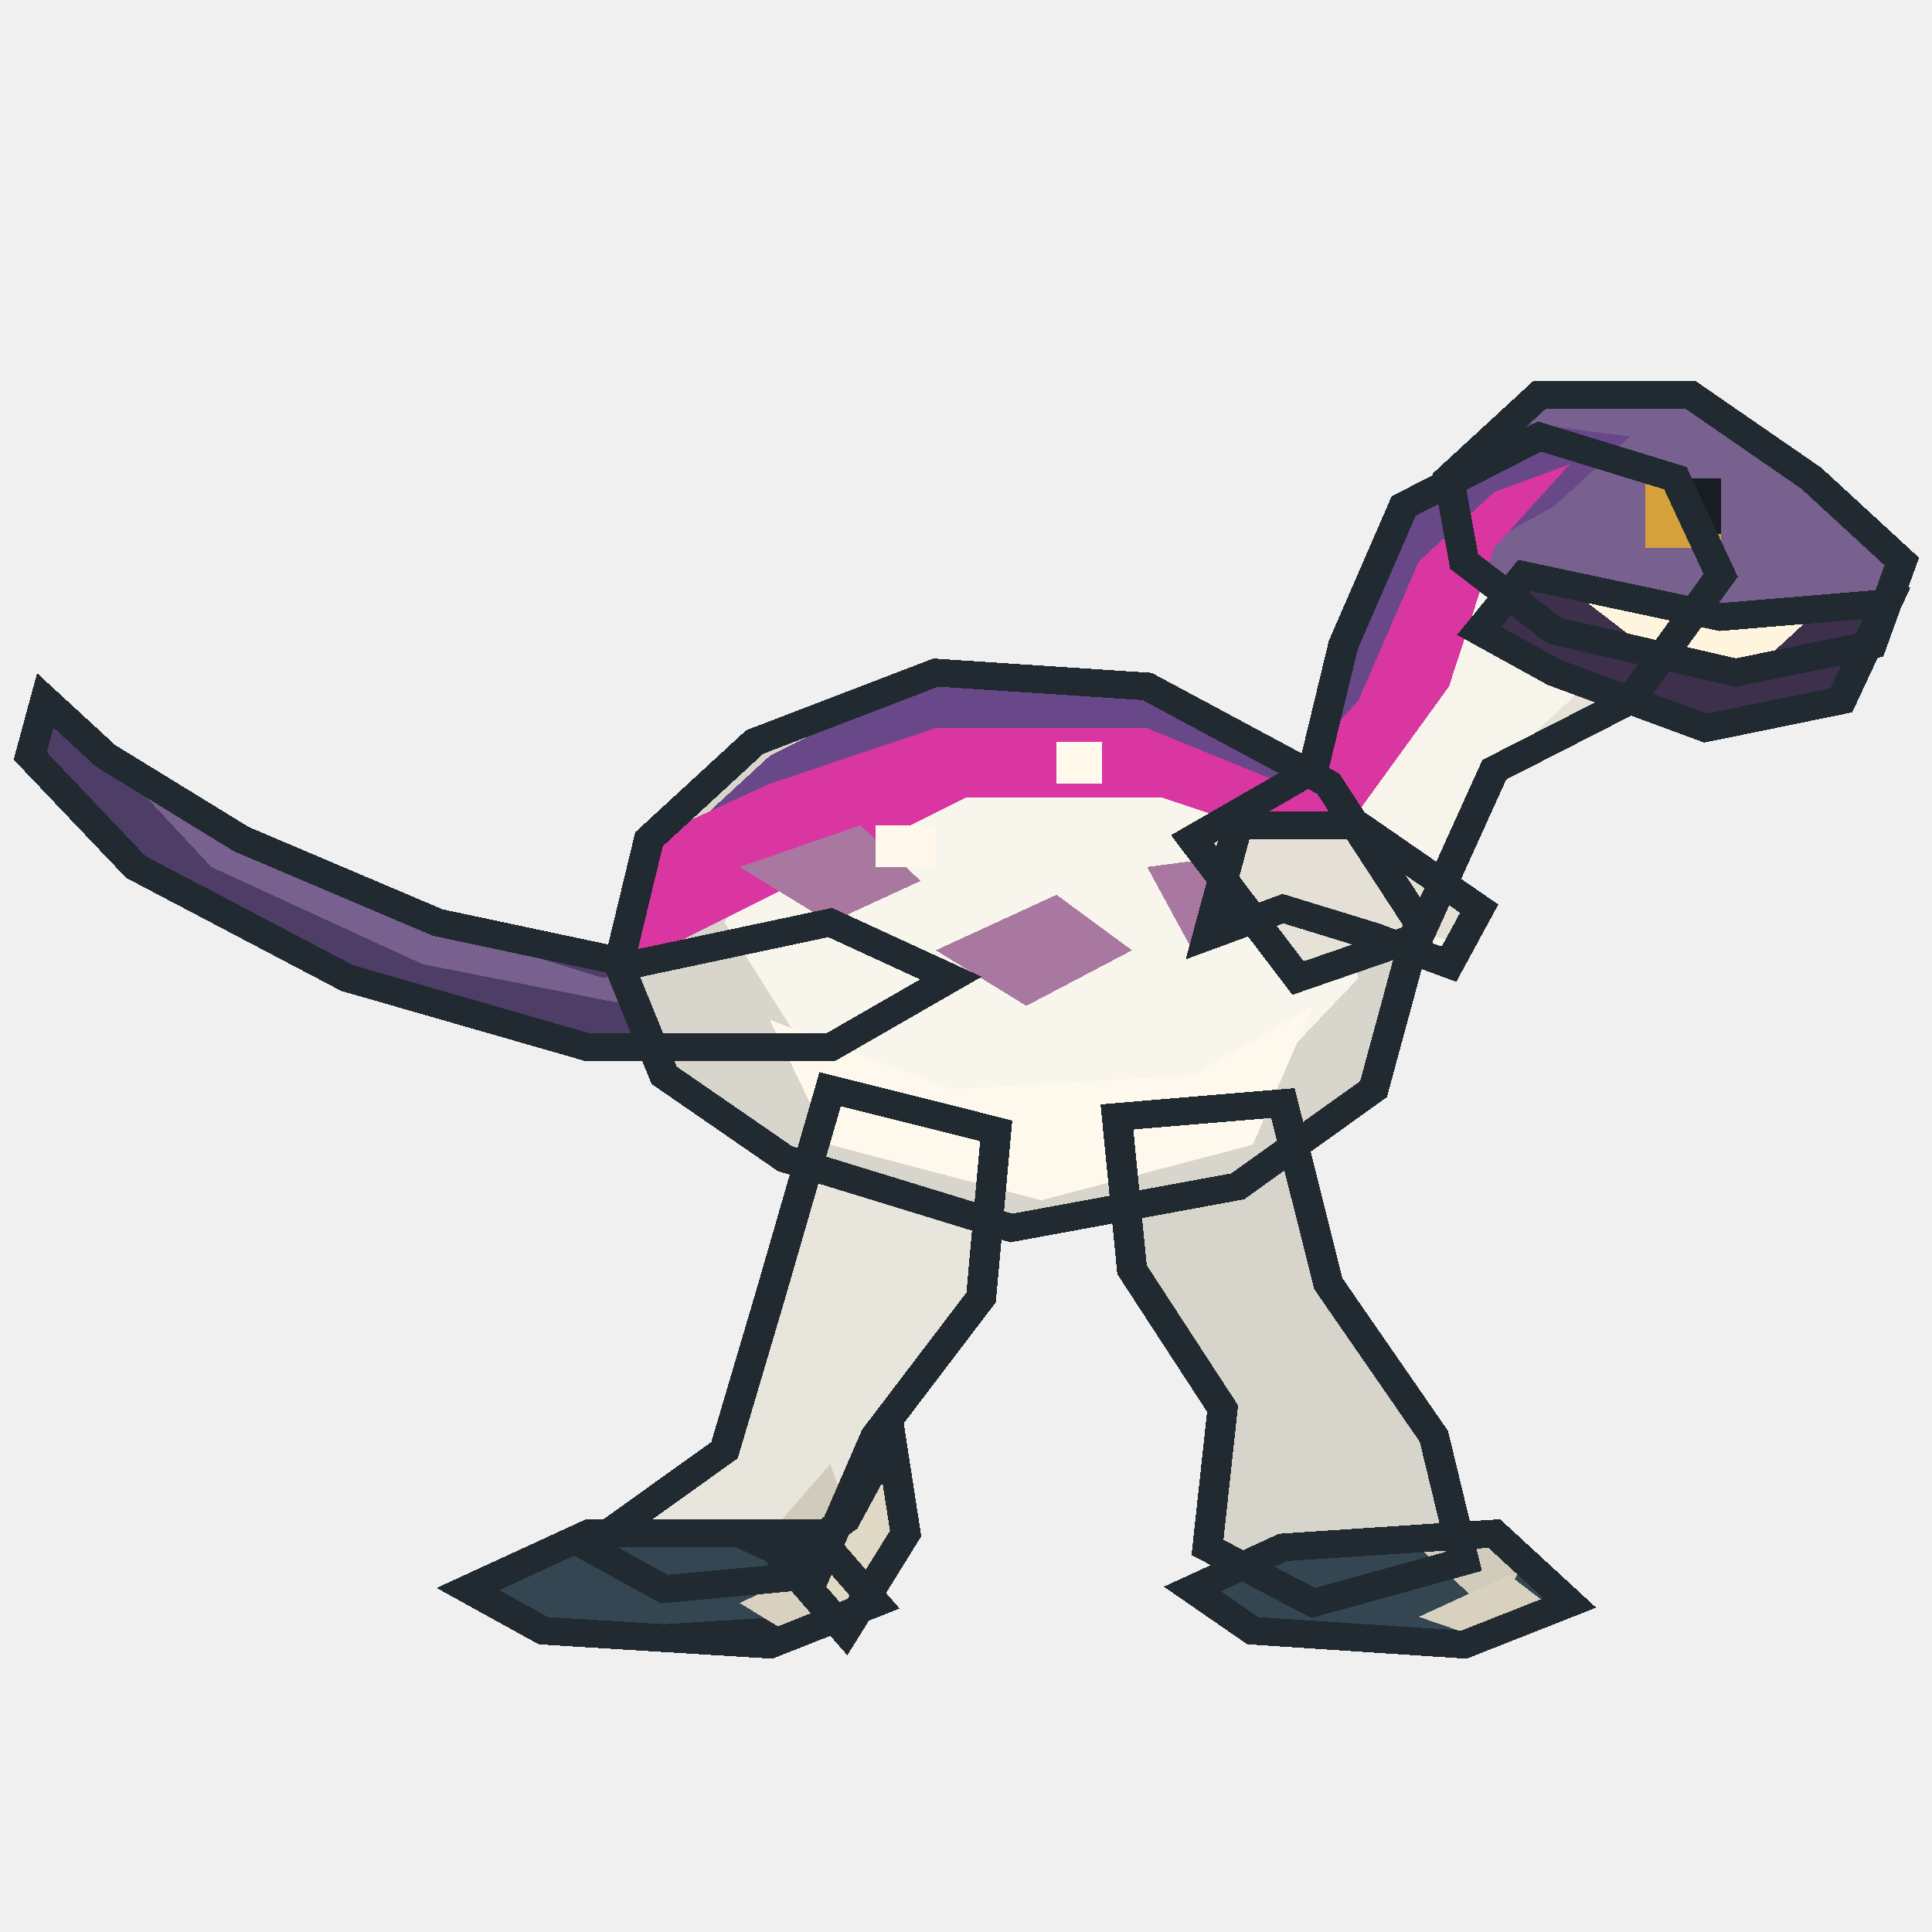
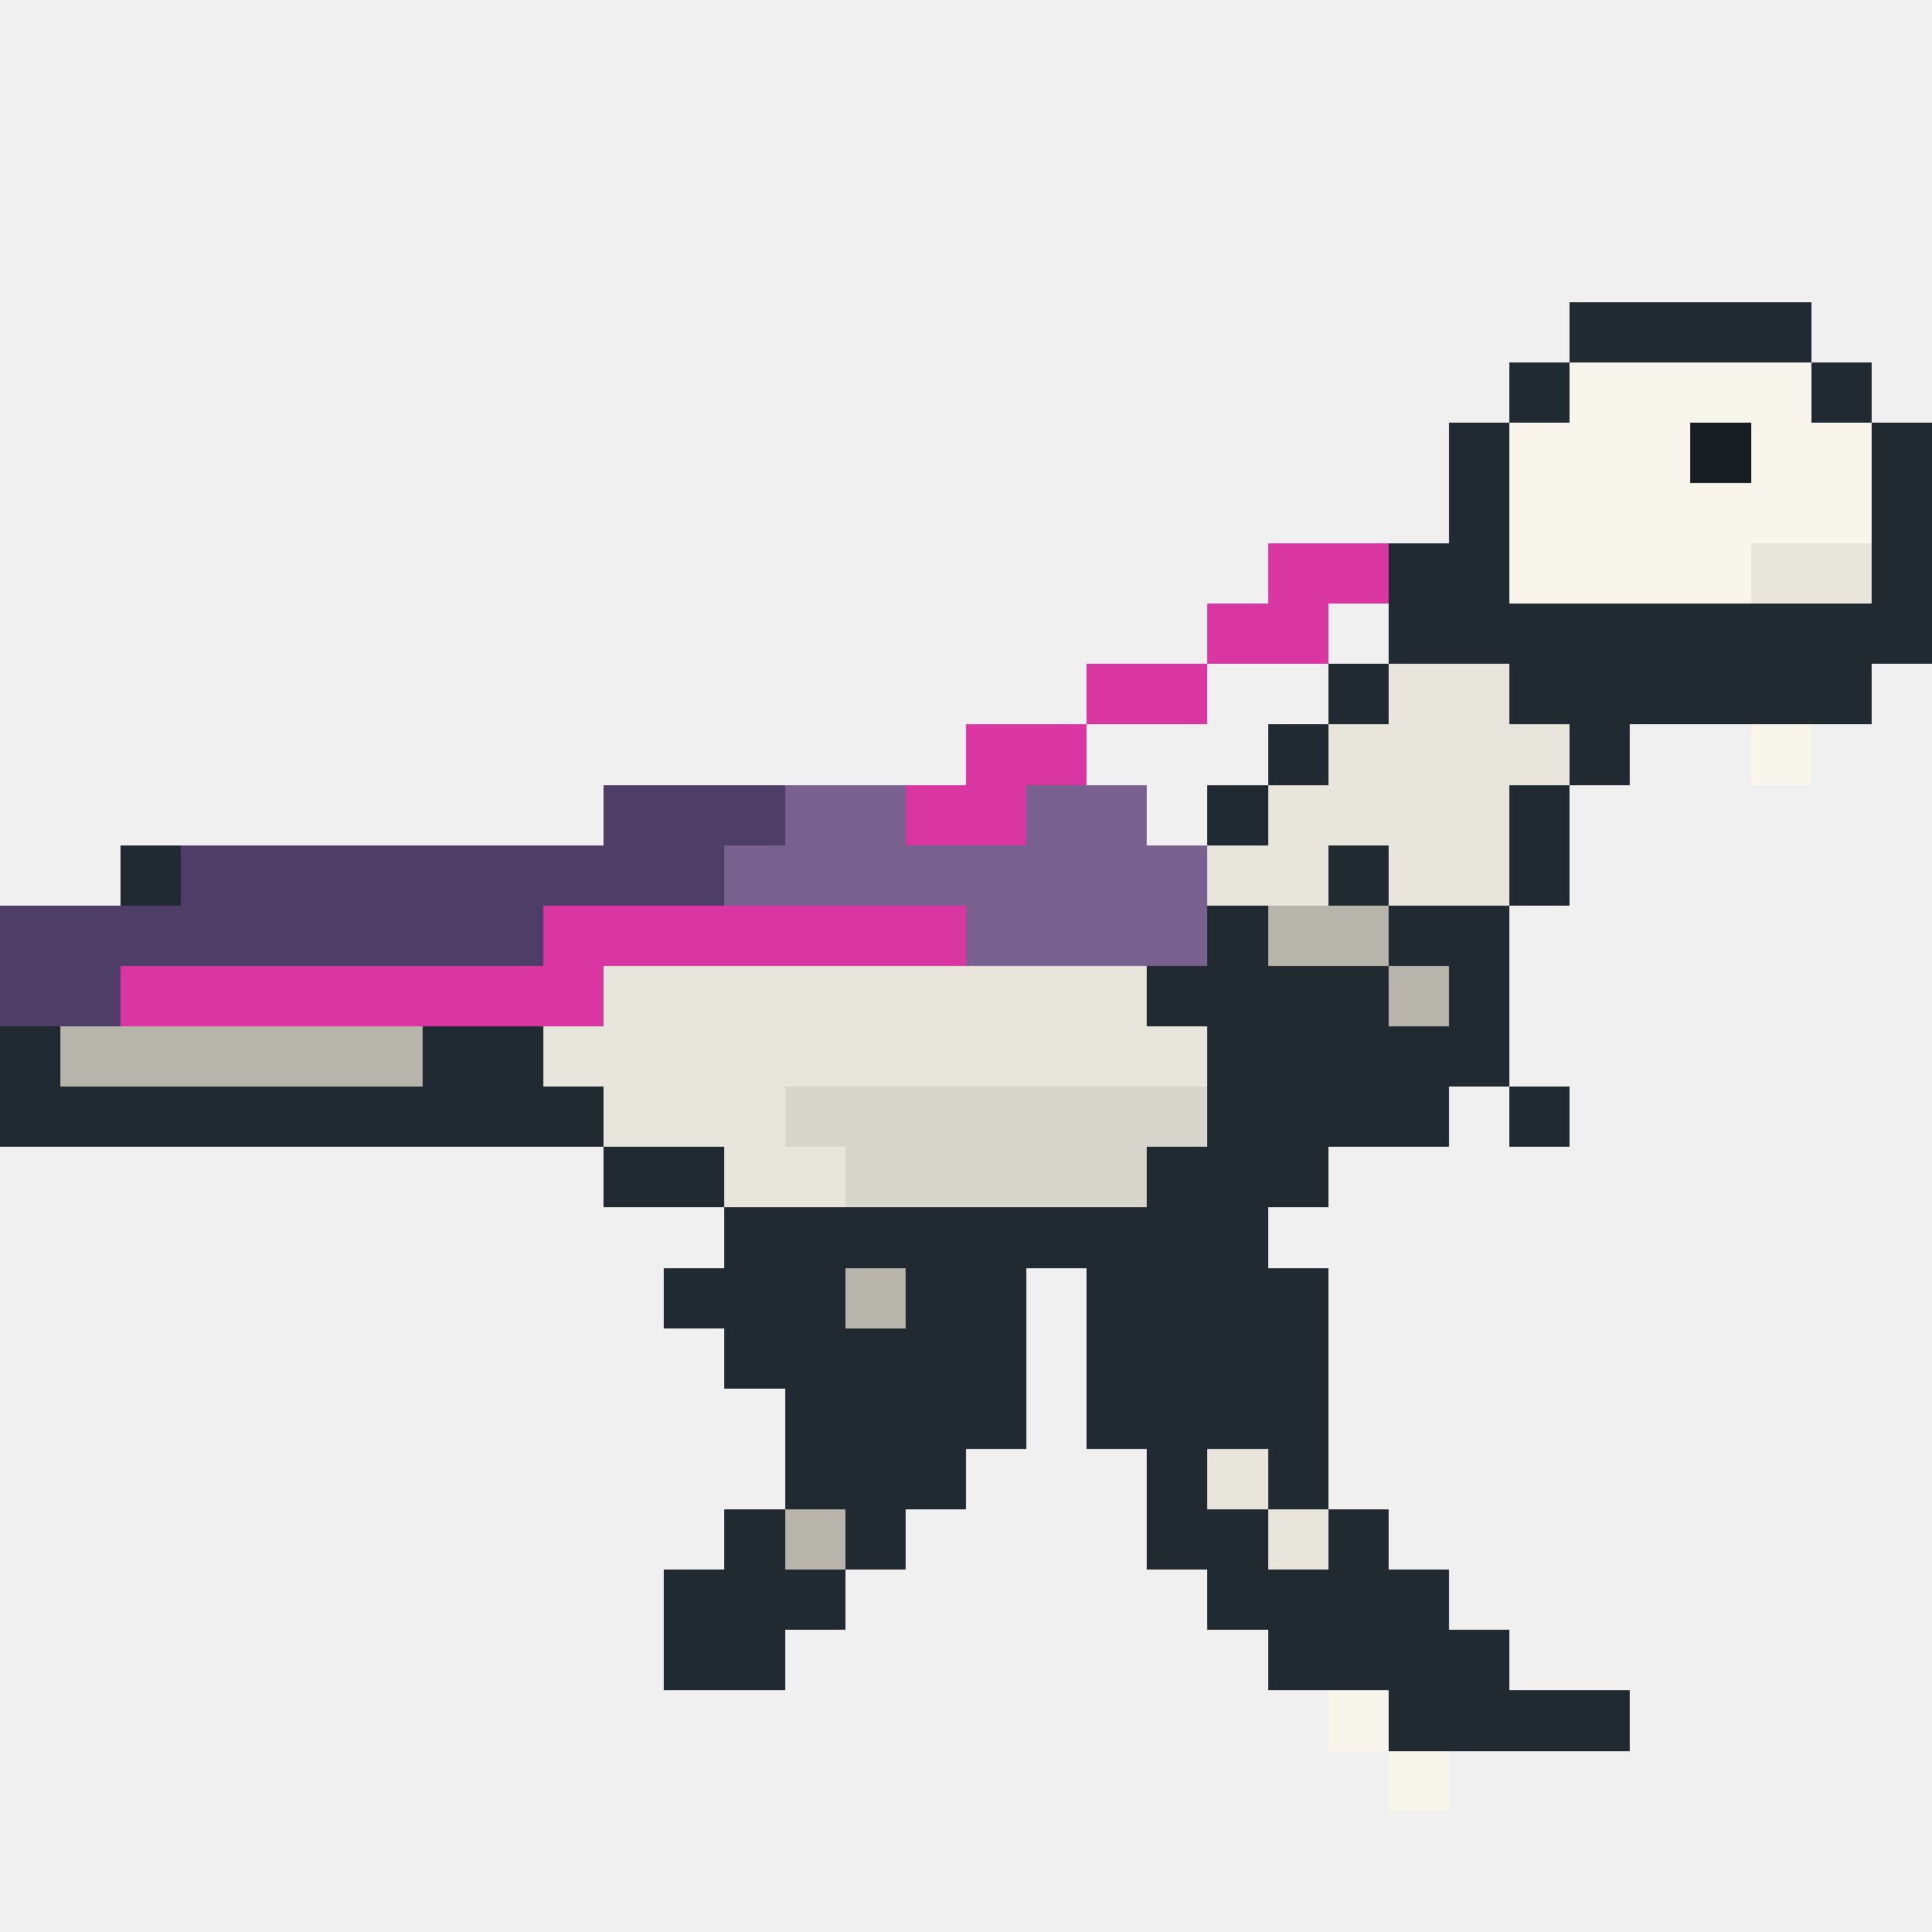
- <svg xmlns="http://www.w3.org/2000/svg" data-feet-orientation="forward" viewBox="0 0 128 128" shape-rendering="crispEdges" role="img" aria-label="Violeta" data-character="Violeta" data-species="Velociraptor" data-age="adult" data-sex="female" data-lineage="Rosa" data-hide="white" data-back="purple" data-dorsal-stripe="magenta" data-eye="gold-ochre" data-origin="Jurassic World" data-pose="land" data-ink-boundary="masked">
-   <defs>
-     <mask id="sprite-silhouette" maskUnits="userSpaceOnUse" maskContentUnits="userSpaceOnUse" x="0" y="0" width="128" height="128" style="mask-type:luminance">
-       <g fill="#ffffff" stroke="#ffffff" stroke-width="2">
-         <g transform="translate(0 5) scale(1 .92)">
-           <polygon points="55,73 66,76 65,88 58,98 54,108 44,109 39,106 48,99 51,88" fill="#ffffff" stroke="#ffffff" stroke-width="2" />
-         </g>
-         <g transform="translate(0 5) scale(1 .92)">
-           <polygon points="74,75 85,74 88,87 95,98 97,107 87,110 80,106 81,96 75,86" fill="#ffffff" stroke="#ffffff" stroke-width="2" />
-         </g>
-         <g transform="translate(0 5) scale(1 .92)">
-           <g transform="translate(88 0) scale(-1 1)">
-             <polygon points="39,105 54,105 58,110 51,113 36,112 31,109" data-foot-facing="forward" transform="translate(88 0) scale(-1 1)" fill="#ffffff" stroke="#ffffff" stroke-width="2" />
-           </g>
-         </g>
-         <g transform="translate(0 5) scale(1 .92)">
-           <polygon points="85,106 99,105 104,110 97,113 83,112 79,109" data-foot-facing="forward" fill="#ffffff" stroke="#ffffff" stroke-width="2" />
-         </g>
-         <g transform="translate(0 5) scale(1 .92)">
-           <polygon points="52,107 56,104 59,98 60,105 56,112" fill="#ffffff" stroke="#ffffff" stroke-width="2" />
-         </g>
-         <g transform="translate(0 5) scale(1 .92)">
-           <polygon points="55,61 42,64 29,61 16,55 7,49 3,45 2,49 9,57 23,65 39,70 55,70 63,65" fill="#ffffff" stroke="#ffffff" stroke-width="2" />
-         </g>
-         <g transform="translate(0 5) scale(1 .92)">
-           <polygon points="41,64 43,55 50,48 62,43 76,44 88,51 94,61 91,73 82,80 67,83 52,78 44,72" fill="#ffffff" stroke="#ffffff" stroke-width="2" />
-         </g>
-         <g transform="translate(0 5) scale(1 .92)">
-           <polygon points="79,55 87,50 89,41 93,31 102,26 111,29 114,36 108,45 99,50 94,62 86,65" fill="#ffffff" stroke="#ffffff" stroke-width="2" />
-         </g>
-         <g transform="translate(0 5) scale(1 .92)">
-           <polygon points="96,29 102,23 112,23 120,29 126,35 124,41 115,43 103,40 97,35" fill="#ffffff" stroke="#ffffff" stroke-width="2" />
-         </g>
-         <g transform="translate(0 5) scale(1 .92)">
-           <polygon points="101,36 114,39 125,38 122,45 113,47 103,43 98,40" fill="#ffffff" stroke="#ffffff" stroke-width="2" />
-         </g>
-         <g transform="translate(0 5) scale(1 .92)">
-           <polygon points="82,54 90,54 98,60 96,64 91,62 85,60 80,62" fill="#ffffff" stroke="#ffffff" stroke-width="2" />
-         </g>
-       </g>
-     </mask>
-   </defs>
-   <g data-ink-boundary="art" mask="url(#sprite-silhouette)">
-     <g data-pose-transform="land" transform="translate(0 5) scale(1 .92)">
-       <g>
-         <g stroke="#202a30" stroke-width="2" stroke-linejoin="miter">
-           <defs>
-             <mask id="dino-ink-mask-1" maskUnits="userSpaceOnUse" x="0" y="0" width="128" height="128" style="mask-type:luminance">
-               <g fill="#ffffff" stroke="none">
-                 <polygon points="55,73 66,76 65,88 58,98 54,108 44,109 39,106 48,99 51,88" fill="#ffffff" stroke="none" />
-                 <polygon points="74,75 85,74 88,87 95,98 97,107 87,110 80,106 81,96 75,86" fill="#ffffff" stroke="none" />
-                 <polygon points="85,106 99,105 104,110 97,113 83,112 79,109" fill="#ffffff" stroke="none" />
-                 <polygon points="52,107 56,104 59,98 60,105 56,112" fill="#ffffff" stroke="none" />
-                 <polygon points="55,61 42,64 29,61 16,55 7,49 3,45 2,49 9,57 23,65 39,70 55,70 63,65" fill="#ffffff" stroke="none" />
-                 <polygon points="41,64 43,55 50,48 62,43 76,44 88,51 94,61 91,73 82,80 67,83 52,78 44,72" fill="#ffffff" stroke="none" />
-                 <polygon points="79,55 87,50 89,41 93,31 102,26 111,29 114,36 108,45 99,50 94,62 86,65" fill="#ffffff" stroke="none" />
-                 <polygon points="96,29 102,23 112,23 120,29 126,35 124,41 115,43 103,40 97,35" fill="#ffffff" stroke="none" />
-                 <polygon points="101,36 114,39 125,38 122,45 113,47 103,43 98,40" fill="#ffffff" stroke="none" />
-                 <polygon points="82,54 90,54 98,60 96,64 91,62 85,60 80,62" fill="#ffffff" stroke="none" />
-               </g>
-               <polygon points="55,73 66,76 65,88 58,98 54,108 44,109 39,106 48,99 51,88" fill="none" stroke="#000000" stroke-width="2" stroke-linejoin="miter" />
-               <polygon points="74,75 85,74 88,87 95,98 97,107 87,110 80,106 81,96 75,86" fill="none" stroke="#000000" stroke-width="2" stroke-linejoin="miter" />
-               <polygon points="85,106 99,105 104,110 97,113 83,112 79,109" fill="none" stroke="#000000" stroke-width="2" stroke-linejoin="miter" />
-               <polygon points="52,107 56,104 59,98 60,105 56,112" fill="none" stroke="#000000" stroke-width="2" stroke-linejoin="miter" />
-               <polygon points="55,61 42,64 29,61 16,55 7,49 3,45 2,49 9,57 23,65 39,70 55,70 63,65" fill="none" stroke="#000000" stroke-width="2" stroke-linejoin="miter" />
-               <polygon points="41,64 43,55 50,48 62,43 76,44 88,51 94,61 91,73 82,80 67,83 52,78 44,72" fill="none" stroke="#000000" stroke-width="2" stroke-linejoin="miter" />
-               <polygon points="79,55 87,50 89,41 93,31 102,26 111,29 114,36 108,45 99,50 94,62 86,65" fill="none" stroke="#000000" stroke-width="2" stroke-linejoin="miter" />
-               <polygon points="96,29 102,23 112,23 120,29 126,35 124,41 115,43 103,40 97,35" fill="none" stroke="#000000" stroke-width="2" stroke-linejoin="miter" />
-               <polygon points="101,36 114,39 125,38 122,45 113,47 103,43 98,40" fill="none" stroke="#000000" stroke-width="2" stroke-linejoin="miter" />
-               <polygon points="82,54 90,54 98,60 96,64 91,62 85,60 80,62" fill="none" stroke="#000000" stroke-width="2" stroke-linejoin="miter" />
-             </mask>
-           </defs>
-           <polygon points="55,73 66,76 65,88 58,98 54,108 44,109 39,106 48,99 51,88" fill="#e8e5dc" />
-           <polygon points="74,75 85,74 88,87 95,98 97,107 87,110 80,106 81,96 75,86" fill="#d7d4cb" />
-           <polygon points="39,105 54,105 58,110 51,113 36,112 31,109" data-foot-facing="forward" transform="translate(88 0) scale(-1 1)" fill="#344651" />
-           <polygon points="85,106 99,105 104,110 97,113 83,112 79,109" data-foot-facing="forward" fill="#344651" />
-           <polygon points="51,105 55,100 57,106 55,110" fill="#d1cbbb" stroke="none" mask="url(#dino-ink-mask-1)" />
-           <polygon points="94,106 99,101 101,107 99,111" fill="#d1cbbb" stroke="none" mask="url(#dino-ink-mask-1)" />
-           <polygon points="52,107 56,104 59,98 60,105 56,112" fill="#e0d9c5" />
-           <polygon points="39,110 33,114 30,113 35,108" data-foot-facing="forward" transform="translate(88 0) scale(-1 1)" fill="#d8d1bf" stroke="none" />
-           <polygon points="94,111 102,114 106,113 100,108" data-foot-facing="forward" fill="#d8d1bf" stroke="none" mask="url(#dino-ink-mask-1)" />
-         </g>
-         <g stroke="#202a30" stroke-width="2" stroke-linejoin="miter">
-           <defs>
-             <mask id="dino-ink-mask-2" maskUnits="userSpaceOnUse" x="0" y="0" width="128" height="128" style="mask-type:luminance">
-               <g fill="#ffffff" stroke="none">
-                 <polygon points="55,73 66,76 65,88 58,98 54,108 44,109 39,106 48,99 51,88" fill="#ffffff" stroke="none" />
-                 <polygon points="74,75 85,74 88,87 95,98 97,107 87,110 80,106 81,96 75,86" fill="#ffffff" stroke="none" />
-                 <polygon points="85,106 99,105 104,110 97,113 83,112 79,109" fill="#ffffff" stroke="none" />
-                 <polygon points="52,107 56,104 59,98 60,105 56,112" fill="#ffffff" stroke="none" />
-                 <polygon points="55,61 42,64 29,61 16,55 7,49 3,45 2,49 9,57 23,65 39,70 55,70 63,65" fill="#ffffff" stroke="none" />
-                 <polygon points="41,64 43,55 50,48 62,43 76,44 88,51 94,61 91,73 82,80 67,83 52,78 44,72" fill="#ffffff" stroke="none" />
-                 <polygon points="79,55 87,50 89,41 93,31 102,26 111,29 114,36 108,45 99,50 94,62 86,65" fill="#ffffff" stroke="none" />
-                 <polygon points="96,29 102,23 112,23 120,29 126,35 124,41 115,43 103,40 97,35" fill="#ffffff" stroke="none" />
-                 <polygon points="101,36 114,39 125,38 122,45 113,47 103,43 98,40" fill="#ffffff" stroke="none" />
-                 <polygon points="82,54 90,54 98,60 96,64 91,62 85,60 80,62" fill="#ffffff" stroke="none" />
-               </g>
-               <polygon points="55,73 66,76 65,88 58,98 54,108 44,109 39,106 48,99 51,88" fill="none" stroke="#000000" stroke-width="2" stroke-linejoin="miter" />
-               <polygon points="74,75 85,74 88,87 95,98 97,107 87,110 80,106 81,96 75,86" fill="none" stroke="#000000" stroke-width="2" stroke-linejoin="miter" />
-               <polygon points="85,106 99,105 104,110 97,113 83,112 79,109" fill="none" stroke="#000000" stroke-width="2" stroke-linejoin="miter" />
-               <polygon points="52,107 56,104 59,98 60,105 56,112" fill="none" stroke="#000000" stroke-width="2" stroke-linejoin="miter" />
-               <polygon points="55,61 42,64 29,61 16,55 7,49 3,45 2,49 9,57 23,65 39,70 55,70 63,65" fill="none" stroke="#000000" stroke-width="2" stroke-linejoin="miter" />
-               <polygon points="41,64 43,55 50,48 62,43 76,44 88,51 94,61 91,73 82,80 67,83 52,78 44,72" fill="none" stroke="#000000" stroke-width="2" stroke-linejoin="miter" />
-               <polygon points="79,55 87,50 89,41 93,31 102,26 111,29 114,36 108,45 99,50 94,62 86,65" fill="none" stroke="#000000" stroke-width="2" stroke-linejoin="miter" />
-               <polygon points="96,29 102,23 112,23 120,29 126,35 124,41 115,43 103,40 97,35" fill="none" stroke="#000000" stroke-width="2" stroke-linejoin="miter" />
-               <polygon points="101,36 114,39 125,38 122,45 113,47 103,43 98,40" fill="none" stroke="#000000" stroke-width="2" stroke-linejoin="miter" />
-               <polygon points="82,54 90,54 98,60 96,64 91,62 85,60 80,62" fill="none" stroke="#000000" stroke-width="2" stroke-linejoin="miter" />
-             </mask>
-             <mask id="dino-ink-mask-3" maskUnits="userSpaceOnUse" x="0" y="0" width="128" height="128" style="mask-type:luminance">
-               <g fill="#ffffff" stroke="none">
-                 <polygon points="41,64 43,55 50,48 62,43 76,44 88,51 94,61 91,73 82,80 67,83 52,78 44,72" fill="#ffffff" stroke="none" />
-               </g>
-               <polygon points="41,64 43,55 50,48 62,43 76,44 88,51 94,61 91,73 82,80 67,83 52,78 44,72" fill="none" stroke="#000000" stroke-width="2" stroke-linejoin="miter" />
-             </mask>
-             <mask id="dino-ink-mask-4" maskUnits="userSpaceOnUse" x="0" y="0" width="128" height="128" style="mask-type:luminance">
-               <g fill="#ffffff" stroke="none">
-                 <polygon points="101,36 114,39 125,38 122,45 113,47 103,43 98,40" fill="#ffffff" stroke="none" />
-               </g>
-               <polygon points="101,36 114,39 125,38 122,45 113,47 103,43 98,40" fill="none" stroke="#000000" stroke-width="2" stroke-linejoin="miter" />
-             </mask>
-             <mask id="dino-ink-mask-5" maskUnits="userSpaceOnUse" x="0" y="0" width="128" height="128" style="mask-type:luminance">
-               <g fill="#ffffff" stroke="none">
-                 <polygon points="96,29 102,23 112,23 120,29 126,35 124,41 115,43 103,40 97,35" fill="#ffffff" stroke="none" />
-               </g>
-               <polygon points="96,29 102,23 112,23 120,29 126,35 124,41 115,43 103,40 97,35" fill="none" stroke="#000000" stroke-width="2" stroke-linejoin="miter" />
-             </mask>
-           </defs>
-           <polygon points="55,61 42,64 29,61 16,55 7,49 3,45 2,49 9,57 23,65 39,70 55,70 63,65" fill="#4e3d67" />
-           <polygon points="53,61 40,65 28,61 16,55 8,50 14,57 28,64 42,67 55,66" fill="#78608f" stroke="none" mask="url(#dino-ink-mask-2)" />
-           <polygon points="41,64 43,55 50,48 62,43 76,44 88,51 94,61 91,73 82,80 67,83 52,78 44,72" fill="#d8d5cc" />
-           <polygon points="48,61 53,52 65,48 78,49 87,56 90,65 83,73 69,77 55,73" fill="#f8f5ed" stroke="none" mask="url(#dino-ink-mask-3)" />
-           <polygon points="51,68 63,73 79,72 87,67 83,77 69,81 55,77" fill="#fff9ed" stroke="none" mask="url(#dino-ink-mask-3)" />
-           <polygon points="79,55 87,50 89,41 93,31 102,26 111,29 114,36 108,45 99,50 94,62 86,65" fill="#e6e2d8" />
-           <polygon points="88,48 93,36 101,30 109,32 109,40 102,47 96,57 90,58" fill="#f7f4eb" stroke="none" mask="url(#dino-ink-mask-2)" />
-           <polygon points="96,29 102,23 112,23 120,29 126,35 124,41 115,43 103,40 97,35" fill="#78608f" />
-           <polygon points="101,36 114,39 125,38 122,45 113,47 103,43 98,40" fill="#3c304d" />
-           <polygon points="104,37 112,39 120,39 117,42 110,42" fill="#fff4de" stroke="none" mask="url(#dino-ink-mask-4)" />
-           <polygon points="7,47 19,52 32,56 44,56 51,49 62,43 76,43 86,47 91,38 94,29 101,25 108,26 103,31 98,34 94,45 88,54 78,49 64,48 54,54 45,62 31,61 17,55" fill="#684888" stroke="none" mask="url(#dino-ink-mask-2)" />
-           <polygon points="13,49 28,55 41,56 51,51 62,47 76,47 85,51 90,45 94,35 99,30 104,28 99,34 96,44 88,56 77,52 64,52 53,58 42,64 28,60" fill="#d936a2" stroke="none" mask="url(#dino-ink-mask-2)" />
-           <polygon points="49,57 57,54 61,58 55,61" fill="#a978a0" stroke="none" mask="url(#dino-ink-mask-3)" />
-           <polygon points="62,63 70,59 75,63 68,67" fill="#a978a0" stroke="none" mask="url(#dino-ink-mask-3)" />
-           <polygon points="76,57 83,56 86,60 79,63" fill="#a978a0" stroke="none" mask="url(#dino-ink-mask-3)" />
-           <polygon points="82,54 90,54 98,60 96,64 91,62 85,60 80,62" fill="#e4e0d6" />
-           <polygon points="95,62 102,64 105,68 102,69 98,66 93,67" fill="#f8f5ed" stroke="none" mask="url(#dino-ink-mask-2)" />
-           <polygon points="96,64 104,65 108,68 104,69 99,67" fill="#d8d5cc" stroke="none" mask="url(#dino-ink-mask-2)" />
-           <polygon points="100,66 107,67 110,70 106,70 102,69" fill="#fff6e6" stroke="none" mask="url(#dino-ink-mask-2)" />
-           <rect x="109" y="29" width="5" height="5" fill="#d5a13c" stroke="none" mask="url(#dino-ink-mask-5)" />
-           <rect x="112" y="29" width="2" height="4" fill="#171d22" stroke="none" mask="url(#dino-ink-mask-5)" />
-           <rect x="58" y="54" width="4" height="3" fill="#fff8eb" stroke="none" mask="url(#dino-ink-mask-3)" />
-           <rect x="70" y="48" width="3" height="3" fill="#fff8eb" stroke="none" mask="url(#dino-ink-mask-3)" />
-         </g>
-       </g>
-       <g data-motion-accent="landing" shape-rendering="crispEdges">
-         <path d="M8 116h18v4H8zM102 116h18v4h-18zM20 108h6v4h-6z" fill="#d8f36a" />
-       </g>
-     </g>
-   </g>
-   <g data-ink-layer="final">
-     <g transform="translate(0 5) scale(1 .92)">
-       <polygon points="55,73 66,76 65,88 58,98 54,108 44,109 39,106 48,99 51,88" fill="none" stroke="#202a30" stroke-width="2" stroke-linejoin="miter" />
-     </g>
-     <g transform="translate(0 5) scale(1 .92)">
-       <polygon points="74,75 85,74 88,87 95,98 97,107 87,110 80,106 81,96 75,86" fill="none" stroke="#202a30" stroke-width="2" stroke-linejoin="miter" />
-     </g>
-     <g transform="translate(0 5) scale(1 .92)">
-       <g transform="translate(88 0) scale(-1 1)">
-         <polygon points="39,105 54,105 58,110 51,113 36,112 31,109" data-foot-facing="forward" transform="translate(88 0) scale(-1 1)" fill="none" stroke="#202a30" stroke-width="2" stroke-linejoin="miter" />
-       </g>
-     </g>
-     <g transform="translate(0 5) scale(1 .92)">
-       <polygon points="85,106 99,105 104,110 97,113 83,112 79,109" data-foot-facing="forward" fill="none" stroke="#202a30" stroke-width="2" stroke-linejoin="miter" />
-     </g>
-     <g transform="translate(0 5) scale(1 .92)">
-       <polygon points="52,107 56,104 59,98 60,105 56,112" fill="none" stroke="#202a30" stroke-width="2" stroke-linejoin="miter" />
-     </g>
-     <g transform="translate(0 5) scale(1 .92)">
-       <polygon points="55,61 42,64 29,61 16,55 7,49 3,45 2,49 9,57 23,65 39,70 55,70 63,65" fill="none" stroke="#202a30" stroke-width="2" stroke-linejoin="miter" />
-     </g>
-     <g transform="translate(0 5) scale(1 .92)">
-       <polygon points="41,64 43,55 50,48 62,43 76,44 88,51 94,61 91,73 82,80 67,83 52,78 44,72" fill="none" stroke="#202a30" stroke-width="2" stroke-linejoin="miter" />
-     </g>
-     <g transform="translate(0 5) scale(1 .92)">
-       <polygon points="79,55 87,50 89,41 93,31 102,26 111,29 114,36 108,45 99,50 94,62 86,65" fill="none" stroke="#202a30" stroke-width="2" stroke-linejoin="miter" />
-     </g>
-     <g transform="translate(0 5) scale(1 .92)">
-       <polygon points="96,29 102,23 112,23 120,29 126,35 124,41 115,43 103,40 97,35" fill="none" stroke="#202a30" stroke-width="2" stroke-linejoin="miter" />
-     </g>
-     <g transform="translate(0 5) scale(1 .92)">
-       <polygon points="101,36 114,39 125,38 122,45 113,47 103,43 98,40" fill="none" stroke="#202a30" stroke-width="2" stroke-linejoin="miter" />
-     </g>
-     <g transform="translate(0 5) scale(1 .92)">
-       <polygon points="82,54 90,54 98,60 96,64 91,62 85,60 80,62" fill="none" stroke="#202a30" stroke-width="2" stroke-linejoin="miter" />
-     </g>
-   </g>
+ <svg xmlns="http://www.w3.org/2000/svg" viewBox="0 0 128 128" shape-rendering="crispEdges" role="img" aria-label="Violeta" data-character="Violeta" data-species="Velociraptor" data-age="adult" data-sex="female" data-lineage="Rosa" data-hide="white" data-back="purple" data-dorsal-stripe="magenta" data-eye="gold-ochre" data-origin="Jurassic World" data-render-style="pixel-art" data-pixel-grid="4px" data-pose="land" data-motion-accent="landing">
+   <rect x="104" y="20" width="4" height="4" fill="#202a30" />
+   <rect x="108" y="20" width="4" height="4" fill="#202a30" />
+   <rect x="112" y="20" width="4" height="4" fill="#202a30" />
+   <rect x="116" y="20" width="4" height="4" fill="#202a30" />
+   <rect x="100" y="24" width="4" height="4" fill="#202a30" />
+   <rect x="104" y="24" width="4" height="4" fill="#f8f5ed" />
+   <rect x="108" y="24" width="4" height="4" fill="#f8f5ed" />
+   <rect x="112" y="24" width="4" height="4" fill="#f8f5ed" />
+   <rect x="116" y="24" width="4" height="4" fill="#f8f5ed" />
+   <rect x="120" y="24" width="4" height="4" fill="#202a30" />
+   <rect x="96" y="28" width="4" height="4" fill="#202a30" />
+   <rect x="100" y="28" width="4" height="4" fill="#f8f5ed" />
+   <rect x="104" y="28" width="4" height="4" fill="#f8f5ed" />
+   <rect x="108" y="28" width="4" height="4" fill="#f8f5ed" />
+   <rect x="112" y="28" width="4" height="4" fill="#171d22" />
+   <rect x="116" y="28" width="4" height="4" fill="#f8f5ed" />
+   <rect x="120" y="28" width="4" height="4" fill="#f8f5ed" />
+   <rect x="124" y="28" width="4" height="4" fill="#202a30" />
+   <rect x="96" y="32" width="4" height="4" fill="#202a30" />
+   <rect x="100" y="32" width="4" height="4" fill="#f8f5ed" />
+   <rect x="104" y="32" width="4" height="4" fill="#f8f5ed" />
+   <rect x="108" y="32" width="4" height="4" fill="#f8f5ed" />
+   <rect x="112" y="32" width="4" height="4" fill="#f8f5ed" />
+   <rect x="116" y="32" width="4" height="4" fill="#f8f5ed" />
+   <rect x="120" y="32" width="4" height="4" fill="#f8f5ed" />
+   <rect x="124" y="32" width="4" height="4" fill="#202a30" />
+   <rect x="84" y="36" width="4" height="4" fill="#d936a2" />
+   <rect x="88" y="36" width="4" height="4" fill="#d936a2" />
+   <rect x="92" y="36" width="4" height="4" fill="#202a30" />
+   <rect x="96" y="36" width="4" height="4" fill="#202a30" />
+   <rect x="100" y="36" width="4" height="4" fill="#f8f5ed" />
+   <rect x="104" y="36" width="4" height="4" fill="#f8f5ed" />
+   <rect x="108" y="36" width="4" height="4" fill="#f8f5ed" />
+   <rect x="112" y="36" width="4" height="4" fill="#f8f5ed" />
+   <rect x="116" y="36" width="4" height="4" fill="#e8e5dc" />
+   <rect x="120" y="36" width="4" height="4" fill="#e8e5dc" />
+   <rect x="124" y="36" width="4" height="4" fill="#202a30" />
+   <rect x="80" y="40" width="4" height="4" fill="#d936a2" />
+   <rect x="84" y="40" width="4" height="4" fill="#d936a2" />
+   <rect x="92" y="40" width="4" height="4" fill="#202a30" />
+   <rect x="96" y="40" width="4" height="4" fill="#202a30" />
+   <rect x="100" y="40" width="4" height="4" fill="#202a30" />
+   <rect x="104" y="40" width="4" height="4" fill="#202a30" />
+   <rect x="108" y="40" width="4" height="4" fill="#202a30" />
+   <rect x="112" y="40" width="4" height="4" fill="#202a30" />
+   <rect x="116" y="40" width="4" height="4" fill="#202a30" />
+   <rect x="120" y="40" width="4" height="4" fill="#202a30" />
+   <rect x="124" y="40" width="4" height="4" fill="#202a30" />
+   <rect x="72" y="44" width="4" height="4" fill="#d936a2" />
+   <rect x="76" y="44" width="4" height="4" fill="#d936a2" />
+   <rect x="88" y="44" width="4" height="4" fill="#202a30" />
+   <rect x="92" y="44" width="4" height="4" fill="#e8e5dc" />
+   <rect x="96" y="44" width="4" height="4" fill="#e8e5dc" />
+   <rect x="100" y="44" width="4" height="4" fill="#202a30" />
+   <rect x="104" y="44" width="4" height="4" fill="#202a30" />
+   <rect x="108" y="44" width="4" height="4" fill="#202a30" />
+   <rect x="112" y="44" width="4" height="4" fill="#202a30" />
+   <rect x="116" y="44" width="4" height="4" fill="#202a30" />
+   <rect x="120" y="44" width="4" height="4" fill="#202a30" />
+   <rect x="64" y="48" width="4" height="4" fill="#d936a2" />
+   <rect x="68" y="48" width="4" height="4" fill="#d936a2" />
+   <rect x="84" y="48" width="4" height="4" fill="#202a30" />
+   <rect x="88" y="48" width="4" height="4" fill="#e8e5dc" />
+   <rect x="92" y="48" width="4" height="4" fill="#e8e5dc" />
+   <rect x="96" y="48" width="4" height="4" fill="#e8e5dc" />
+   <rect x="100" y="48" width="4" height="4" fill="#e8e5dc" />
+   <rect x="104" y="48" width="4" height="4" fill="#202a30" />
+   <rect x="116" y="48" width="4" height="4" fill="#f8f5ed" />
+   <rect x="40" y="52" width="4" height="4" fill="#4e3d67" />
+   <rect x="44" y="52" width="4" height="4" fill="#4e3d67" />
+   <rect x="48" y="52" width="4" height="4" fill="#4e3d67" />
+   <rect x="52" y="52" width="4" height="4" fill="#78608f" />
+   <rect x="56" y="52" width="4" height="4" fill="#78608f" />
+   <rect x="60" y="52" width="4" height="4" fill="#d936a2" />
+   <rect x="64" y="52" width="4" height="4" fill="#d936a2" />
+   <rect x="68" y="52" width="4" height="4" fill="#78608f" />
+   <rect x="72" y="52" width="4" height="4" fill="#78608f" />
+   <rect x="80" y="52" width="4" height="4" fill="#202a30" />
+   <rect x="84" y="52" width="4" height="4" fill="#e8e5dc" />
+   <rect x="88" y="52" width="4" height="4" fill="#e8e5dc" />
+   <rect x="92" y="52" width="4" height="4" fill="#e8e5dc" />
+   <rect x="96" y="52" width="4" height="4" fill="#e8e5dc" />
+   <rect x="100" y="52" width="4" height="4" fill="#202a30" />
+   <rect x="8" y="56" width="4" height="4" fill="#202a30" />
+   <rect x="12" y="56" width="4" height="4" fill="#4e3d67" />
+   <rect x="16" y="56" width="4" height="4" fill="#4e3d67" />
+   <rect x="20" y="56" width="4" height="4" fill="#4e3d67" />
+   <rect x="24" y="56" width="4" height="4" fill="#4e3d67" />
+   <rect x="28" y="56" width="4" height="4" fill="#4e3d67" />
+   <rect x="32" y="56" width="4" height="4" fill="#4e3d67" />
+   <rect x="36" y="56" width="4" height="4" fill="#4e3d67" />
+   <rect x="40" y="56" width="4" height="4" fill="#4e3d67" />
+   <rect x="44" y="56" width="4" height="4" fill="#4e3d67" />
+   <rect x="48" y="56" width="4" height="4" fill="#78608f" />
+   <rect x="52" y="56" width="4" height="4" fill="#78608f" />
+   <rect x="56" y="56" width="4" height="4" fill="#78608f" />
+   <rect x="60" y="56" width="4" height="4" fill="#78608f" />
+   <rect x="64" y="56" width="4" height="4" fill="#78608f" />
+   <rect x="68" y="56" width="4" height="4" fill="#78608f" />
+   <rect x="72" y="56" width="4" height="4" fill="#78608f" />
+   <rect x="76" y="56" width="4" height="4" fill="#78608f" />
+   <rect x="80" y="56" width="4" height="4" fill="#e8e5dc" />
+   <rect x="84" y="56" width="4" height="4" fill="#e8e5dc" />
+   <rect x="88" y="56" width="4" height="4" fill="#202a30" />
+   <rect x="92" y="56" width="4" height="4" fill="#e8e5dc" />
+   <rect x="96" y="56" width="4" height="4" fill="#e8e5dc" />
+   <rect x="100" y="56" width="4" height="4" fill="#202a30" />
+   <rect x="0" y="60" width="4" height="4" fill="#4e3d67" />
+   <rect x="4" y="60" width="4" height="4" fill="#4e3d67" />
+   <rect x="8" y="60" width="4" height="4" fill="#4e3d67" />
+   <rect x="12" y="60" width="4" height="4" fill="#4e3d67" />
+   <rect x="16" y="60" width="4" height="4" fill="#4e3d67" />
+   <rect x="20" y="60" width="4" height="4" fill="#4e3d67" />
+   <rect x="24" y="60" width="4" height="4" fill="#4e3d67" />
+   <rect x="28" y="60" width="4" height="4" fill="#4e3d67" />
+   <rect x="32" y="60" width="4" height="4" fill="#4e3d67" />
+   <rect x="36" y="60" width="4" height="4" fill="#d936a2" />
+   <rect x="40" y="60" width="4" height="4" fill="#d936a2" />
+   <rect x="44" y="60" width="4" height="4" fill="#d936a2" />
+   <rect x="48" y="60" width="4" height="4" fill="#d936a2" />
+   <rect x="52" y="60" width="4" height="4" fill="#d936a2" />
+   <rect x="56" y="60" width="4" height="4" fill="#d936a2" />
+   <rect x="60" y="60" width="4" height="4" fill="#d936a2" />
+   <rect x="64" y="60" width="4" height="4" fill="#78608f" />
+   <rect x="68" y="60" width="4" height="4" fill="#78608f" />
+   <rect x="72" y="60" width="4" height="4" fill="#78608f" />
+   <rect x="76" y="60" width="4" height="4" fill="#78608f" />
+   <rect x="80" y="60" width="4" height="4" fill="#202a30" />
+   <rect x="84" y="60" width="4" height="4" fill="#b7b4ac" />
+   <rect x="88" y="60" width="4" height="4" fill="#b7b4ac" />
+   <rect x="92" y="60" width="4" height="4" fill="#202a30" />
+   <rect x="96" y="60" width="4" height="4" fill="#202a30" />
+   <rect x="0" y="64" width="4" height="4" fill="#4e3d67" />
+   <rect x="4" y="64" width="4" height="4" fill="#4e3d67" />
+   <rect x="8" y="64" width="4" height="4" fill="#d936a2" />
+   <rect x="12" y="64" width="4" height="4" fill="#d936a2" />
+   <rect x="16" y="64" width="4" height="4" fill="#d936a2" />
+   <rect x="20" y="64" width="4" height="4" fill="#d936a2" />
+   <rect x="24" y="64" width="4" height="4" fill="#d936a2" />
+   <rect x="28" y="64" width="4" height="4" fill="#d936a2" />
+   <rect x="32" y="64" width="4" height="4" fill="#d936a2" />
+   <rect x="36" y="64" width="4" height="4" fill="#d936a2" />
+   <rect x="40" y="64" width="4" height="4" fill="#e8e5dc" />
+   <rect x="44" y="64" width="4" height="4" fill="#e8e5dc" />
+   <rect x="48" y="64" width="4" height="4" fill="#e8e5dc" />
+   <rect x="52" y="64" width="4" height="4" fill="#e8e5dc" />
+   <rect x="56" y="64" width="4" height="4" fill="#e8e5dc" />
+   <rect x="60" y="64" width="4" height="4" fill="#e8e5dc" />
+   <rect x="64" y="64" width="4" height="4" fill="#e8e5dc" />
+   <rect x="68" y="64" width="4" height="4" fill="#e8e5dc" />
+   <rect x="72" y="64" width="4" height="4" fill="#e8e5dc" />
+   <rect x="76" y="64" width="4" height="4" fill="#202a30" />
+   <rect x="80" y="64" width="4" height="4" fill="#202a30" />
+   <rect x="84" y="64" width="4" height="4" fill="#202a30" />
+   <rect x="88" y="64" width="4" height="4" fill="#202a30" />
+   <rect x="92" y="64" width="4" height="4" fill="#b7b4ac" />
+   <rect x="96" y="64" width="4" height="4" fill="#202a30" />
+   <rect x="0" y="68" width="4" height="4" fill="#202a30" />
+   <rect x="4" y="68" width="4" height="4" fill="#b7b4ac" />
+   <rect x="8" y="68" width="4" height="4" fill="#b7b4ac" />
+   <rect x="12" y="68" width="4" height="4" fill="#b7b4ac" />
+   <rect x="16" y="68" width="4" height="4" fill="#b7b4ac" />
+   <rect x="20" y="68" width="4" height="4" fill="#b7b4ac" />
+   <rect x="24" y="68" width="4" height="4" fill="#b7b4ac" />
+   <rect x="28" y="68" width="4" height="4" fill="#202a30" />
+   <rect x="32" y="68" width="4" height="4" fill="#202a30" />
+   <rect x="36" y="68" width="4" height="4" fill="#e8e5dc" />
+   <rect x="40" y="68" width="4" height="4" fill="#e8e5dc" />
+   <rect x="44" y="68" width="4" height="4" fill="#e8e5dc" />
+   <rect x="48" y="68" width="4" height="4" fill="#e8e5dc" />
+   <rect x="52" y="68" width="4" height="4" fill="#e8e5dc" />
+   <rect x="56" y="68" width="4" height="4" fill="#e8e5dc" />
+   <rect x="60" y="68" width="4" height="4" fill="#e8e5dc" />
+   <rect x="64" y="68" width="4" height="4" fill="#e8e5dc" />
+   <rect x="68" y="68" width="4" height="4" fill="#e8e5dc" />
+   <rect x="72" y="68" width="4" height="4" fill="#e8e5dc" />
+   <rect x="76" y="68" width="4" height="4" fill="#e8e5dc" />
+   <rect x="80" y="68" width="4" height="4" fill="#202a30" />
+   <rect x="84" y="68" width="4" height="4" fill="#202a30" />
+   <rect x="88" y="68" width="4" height="4" fill="#202a30" />
+   <rect x="92" y="68" width="4" height="4" fill="#202a30" />
+   <rect x="96" y="68" width="4" height="4" fill="#202a30" />
+   <rect x="0" y="72" width="4" height="4" fill="#202a30" />
+   <rect x="4" y="72" width="4" height="4" fill="#202a30" />
+   <rect x="8" y="72" width="4" height="4" fill="#202a30" />
+   <rect x="12" y="72" width="4" height="4" fill="#202a30" />
+   <rect x="16" y="72" width="4" height="4" fill="#202a30" />
+   <rect x="20" y="72" width="4" height="4" fill="#202a30" />
+   <rect x="24" y="72" width="4" height="4" fill="#202a30" />
+   <rect x="28" y="72" width="4" height="4" fill="#202a30" />
+   <rect x="32" y="72" width="4" height="4" fill="#202a30" />
+   <rect x="36" y="72" width="4" height="4" fill="#202a30" />
+   <rect x="40" y="72" width="4" height="4" fill="#e8e5dc" />
+   <rect x="44" y="72" width="4" height="4" fill="#e8e5dc" />
+   <rect x="48" y="72" width="4" height="4" fill="#e8e5dc" />
+   <rect x="52" y="72" width="4" height="4" fill="#d8d5cc" />
+   <rect x="56" y="72" width="4" height="4" fill="#d8d5cc" />
+   <rect x="60" y="72" width="4" height="4" fill="#d8d5cc" />
+   <rect x="64" y="72" width="4" height="4" fill="#d8d5cc" />
+   <rect x="68" y="72" width="4" height="4" fill="#d8d5cc" />
+   <rect x="72" y="72" width="4" height="4" fill="#d8d5cc" />
+   <rect x="76" y="72" width="4" height="4" fill="#d8d5cc" />
+   <rect x="80" y="72" width="4" height="4" fill="#202a30" />
+   <rect x="84" y="72" width="4" height="4" fill="#202a30" />
+   <rect x="88" y="72" width="4" height="4" fill="#202a30" />
+   <rect x="92" y="72" width="4" height="4" fill="#202a30" />
+   <rect x="100" y="72" width="4" height="4" fill="#202a30" />
+   <rect x="40" y="76" width="4" height="4" fill="#202a30" />
+   <rect x="44" y="76" width="4" height="4" fill="#202a30" />
+   <rect x="48" y="76" width="4" height="4" fill="#e8e5dc" />
+   <rect x="52" y="76" width="4" height="4" fill="#e8e5dc" />
+   <rect x="56" y="76" width="4" height="4" fill="#d8d5cc" />
+   <rect x="60" y="76" width="4" height="4" fill="#d8d5cc" />
+   <rect x="64" y="76" width="4" height="4" fill="#d8d5cc" />
+   <rect x="68" y="76" width="4" height="4" fill="#d8d5cc" />
+   <rect x="72" y="76" width="4" height="4" fill="#d8d5cc" />
+   <rect x="76" y="76" width="4" height="4" fill="#202a30" />
+   <rect x="80" y="76" width="4" height="4" fill="#202a30" />
+   <rect x="84" y="76" width="4" height="4" fill="#202a30" />
+   <rect x="48" y="80" width="4" height="4" fill="#202a30" />
+   <rect x="52" y="80" width="4" height="4" fill="#202a30" />
+   <rect x="56" y="80" width="4" height="4" fill="#202a30" />
+   <rect x="60" y="80" width="4" height="4" fill="#202a30" />
+   <rect x="64" y="80" width="4" height="4" fill="#202a30" />
+   <rect x="68" y="80" width="4" height="4" fill="#202a30" />
+   <rect x="72" y="80" width="4" height="4" fill="#202a30" />
+   <rect x="76" y="80" width="4" height="4" fill="#202a30" />
+   <rect x="80" y="80" width="4" height="4" fill="#202a30" />
+   <rect x="44" y="84" width="4" height="4" fill="#202a30" />
+   <rect x="48" y="84" width="4" height="4" fill="#202a30" />
+   <rect x="52" y="84" width="4" height="4" fill="#202a30" />
+   <rect x="56" y="84" width="4" height="4" fill="#b7b4ac" />
+   <rect x="60" y="84" width="4" height="4" fill="#202a30" />
+   <rect x="64" y="84" width="4" height="4" fill="#202a30" />
+   <rect x="72" y="84" width="4" height="4" fill="#202a30" />
+   <rect x="76" y="84" width="4" height="4" fill="#202a30" />
+   <rect x="80" y="84" width="4" height="4" fill="#202a30" />
+   <rect x="84" y="84" width="4" height="4" fill="#202a30" />
+   <rect x="48" y="88" width="4" height="4" fill="#202a30" />
+   <rect x="52" y="88" width="4" height="4" fill="#202a30" />
+   <rect x="56" y="88" width="4" height="4" fill="#202a30" />
+   <rect x="60" y="88" width="4" height="4" fill="#202a30" />
+   <rect x="64" y="88" width="4" height="4" fill="#202a30" />
+   <rect x="72" y="88" width="4" height="4" fill="#202a30" />
+   <rect x="76" y="88" width="4" height="4" fill="#202a30" />
+   <rect x="80" y="88" width="4" height="4" fill="#202a30" />
+   <rect x="84" y="88" width="4" height="4" fill="#202a30" />
+   <rect x="52" y="92" width="4" height="4" fill="#202a30" />
+   <rect x="56" y="92" width="4" height="4" fill="#202a30" />
+   <rect x="60" y="92" width="4" height="4" fill="#202a30" />
+   <rect x="64" y="92" width="4" height="4" fill="#202a30" />
+   <rect x="72" y="92" width="4" height="4" fill="#202a30" />
+   <rect x="76" y="92" width="4" height="4" fill="#202a30" />
+   <rect x="80" y="92" width="4" height="4" fill="#202a30" />
+   <rect x="84" y="92" width="4" height="4" fill="#202a30" />
+   <rect x="52" y="96" width="4" height="4" fill="#202a30" />
+   <rect x="56" y="96" width="4" height="4" fill="#202a30" />
+   <rect x="60" y="96" width="4" height="4" fill="#202a30" />
+   <rect x="76" y="96" width="4" height="4" fill="#202a30" />
+   <rect x="80" y="96" width="4" height="4" fill="#e8e5dc" />
+   <rect x="84" y="96" width="4" height="4" fill="#202a30" />
+   <rect x="48" y="100" width="4" height="4" fill="#202a30" />
+   <rect x="52" y="100" width="4" height="4" fill="#b7b4ac" />
+   <rect x="56" y="100" width="4" height="4" fill="#202a30" />
+   <rect x="76" y="100" width="4" height="4" fill="#202a30" />
+   <rect x="80" y="100" width="4" height="4" fill="#202a30" />
+   <rect x="84" y="100" width="4" height="4" fill="#e8e5dc" />
+   <rect x="88" y="100" width="4" height="4" fill="#202a30" />
+   <rect x="44" y="104" width="4" height="4" fill="#202a30" />
+   <rect x="48" y="104" width="4" height="4" fill="#202a30" />
+   <rect x="52" y="104" width="4" height="4" fill="#202a30" />
+   <rect x="80" y="104" width="4" height="4" fill="#202a30" />
+   <rect x="84" y="104" width="4" height="4" fill="#202a30" />
+   <rect x="88" y="104" width="4" height="4" fill="#202a30" />
+   <rect x="92" y="104" width="4" height="4" fill="#202a30" />
+   <rect x="44" y="108" width="4" height="4" fill="#202a30" />
+   <rect x="48" y="108" width="4" height="4" fill="#202a30" />
+   <rect x="84" y="108" width="4" height="4" fill="#202a30" />
+   <rect x="88" y="108" width="4" height="4" fill="#202a30" />
+   <rect x="92" y="108" width="4" height="4" fill="#202a30" />
+   <rect x="96" y="108" width="4" height="4" fill="#202a30" />
+   <rect x="88" y="112" width="4" height="4" fill="#f8f5ed" />
+   <rect x="92" y="112" width="4" height="4" fill="#202a30" />
+   <rect x="96" y="112" width="4" height="4" fill="#202a30" />
+   <rect x="100" y="112" width="4" height="4" fill="#202a30" />
+   <rect x="104" y="112" width="4" height="4" fill="#202a30" />
+   <rect x="92" y="116" width="4" height="4" fill="#f8f5ed" />
</svg>
